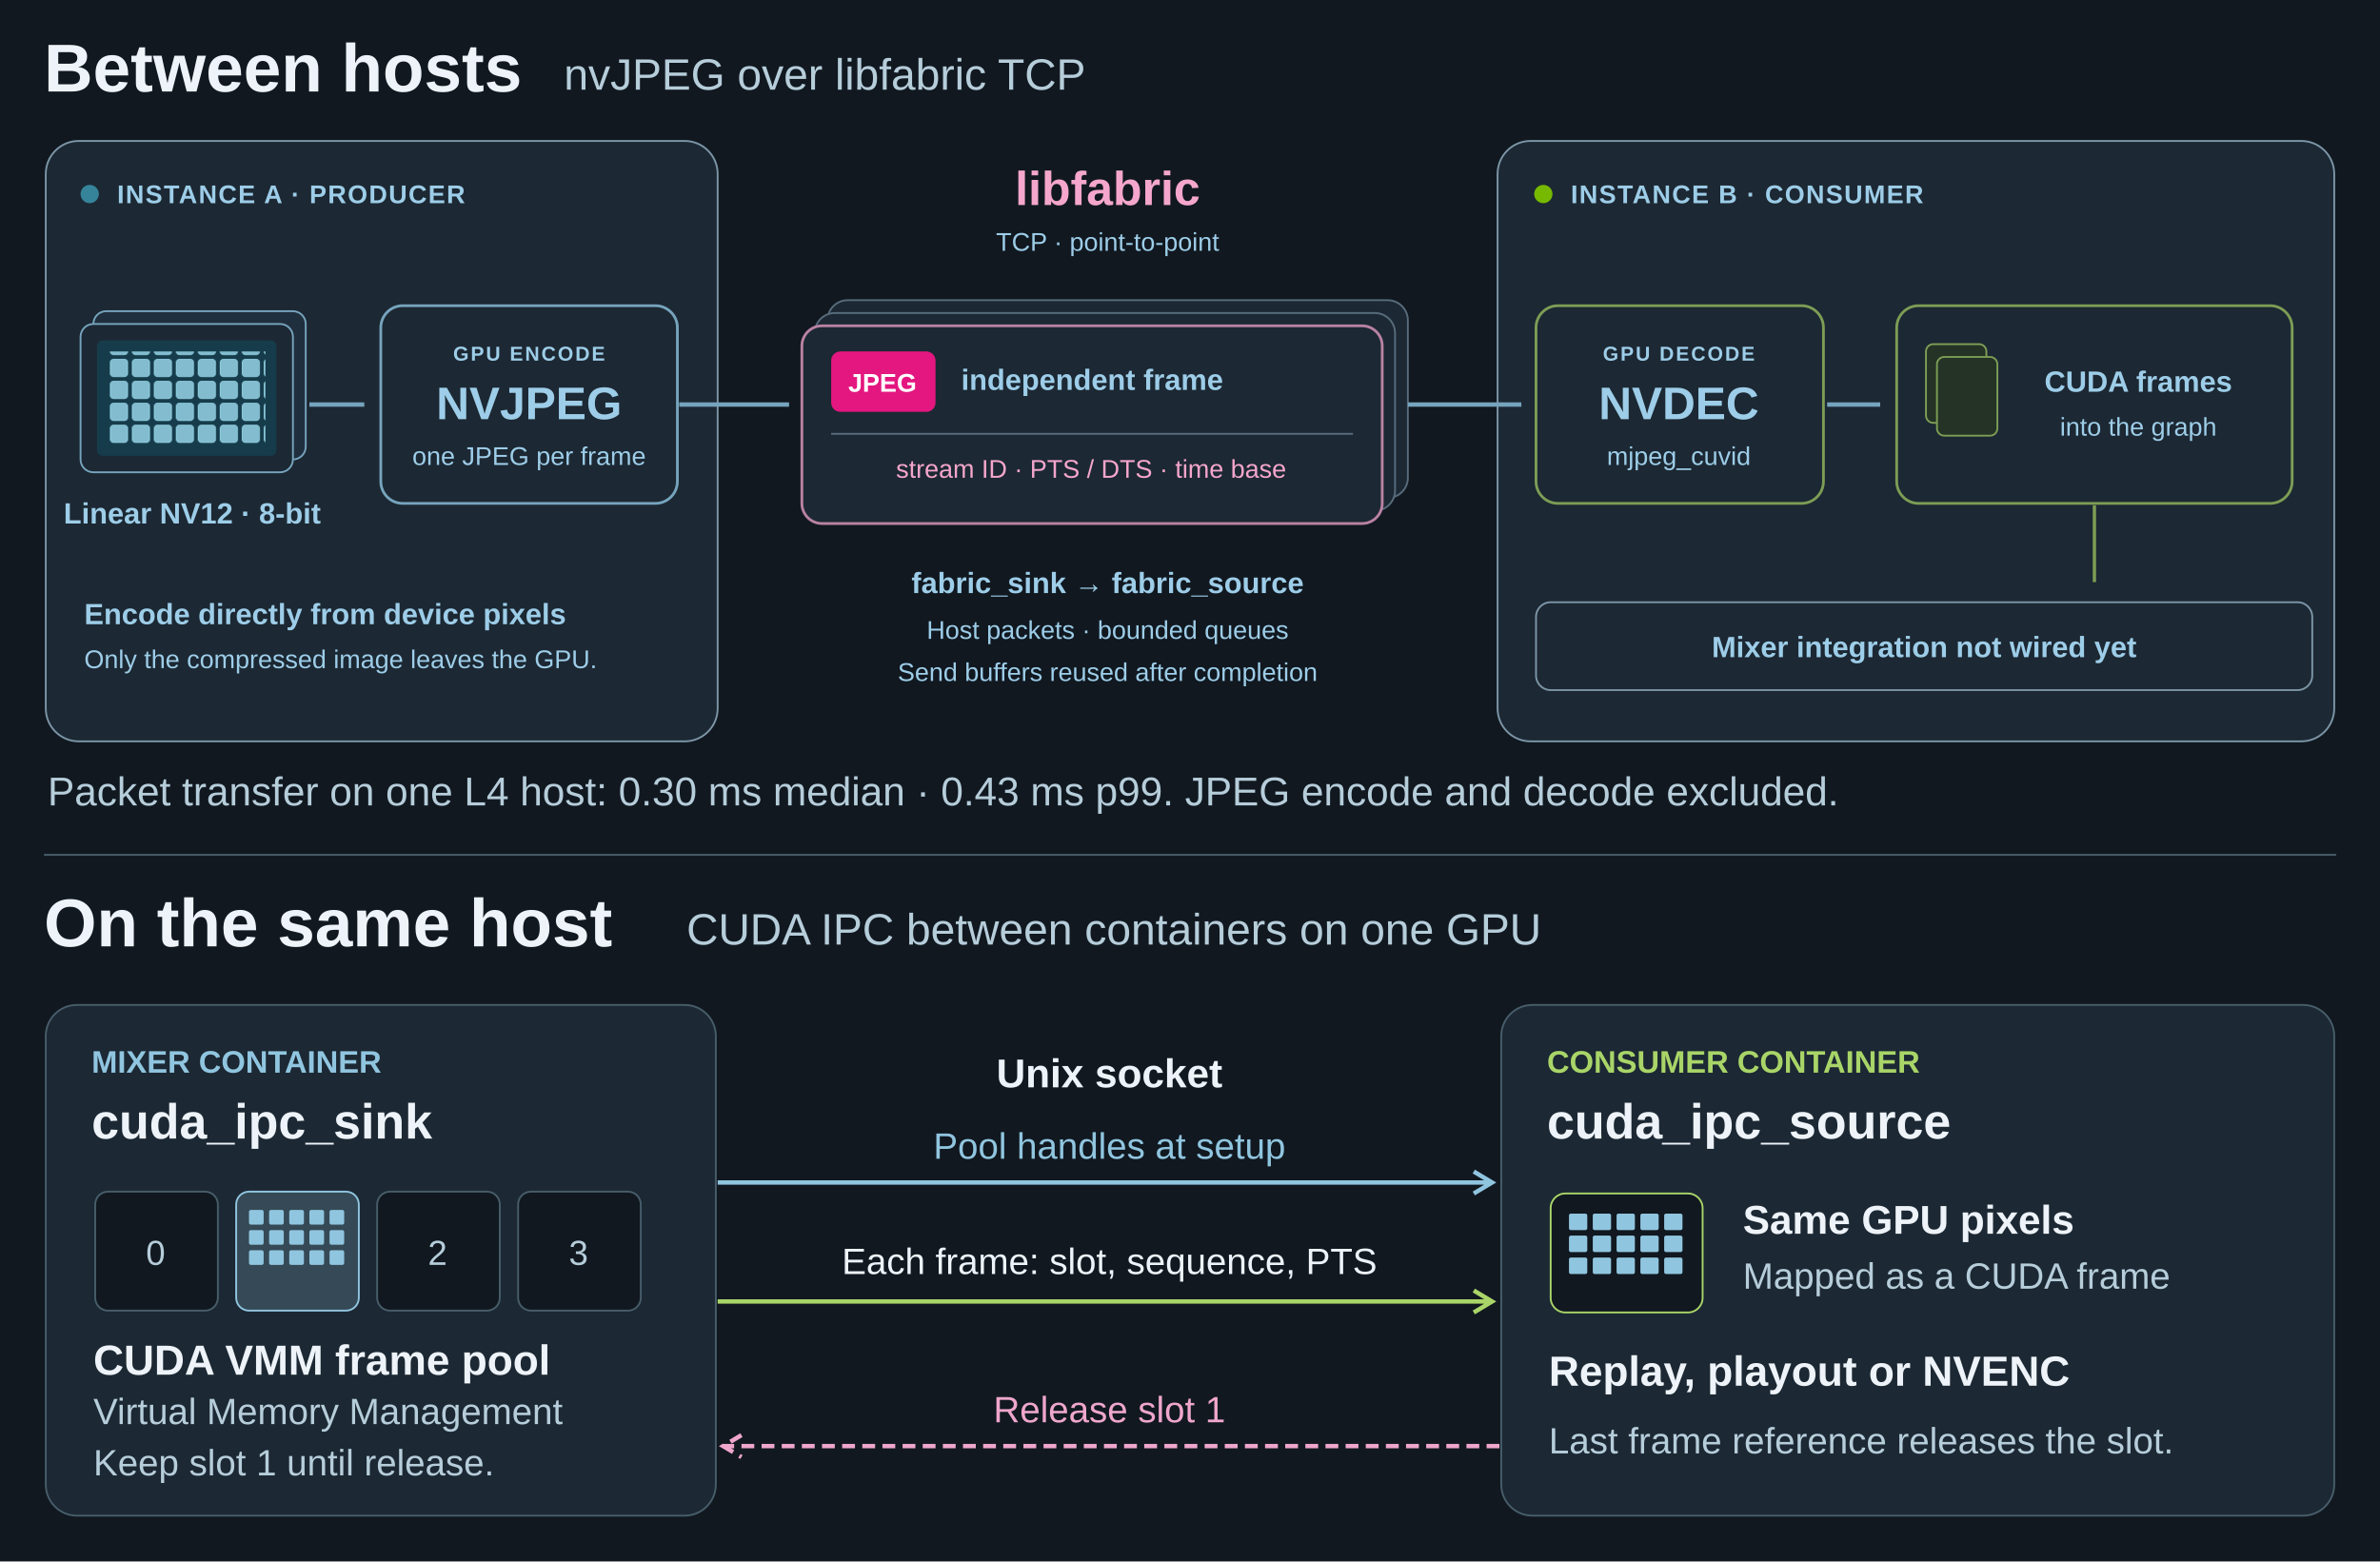
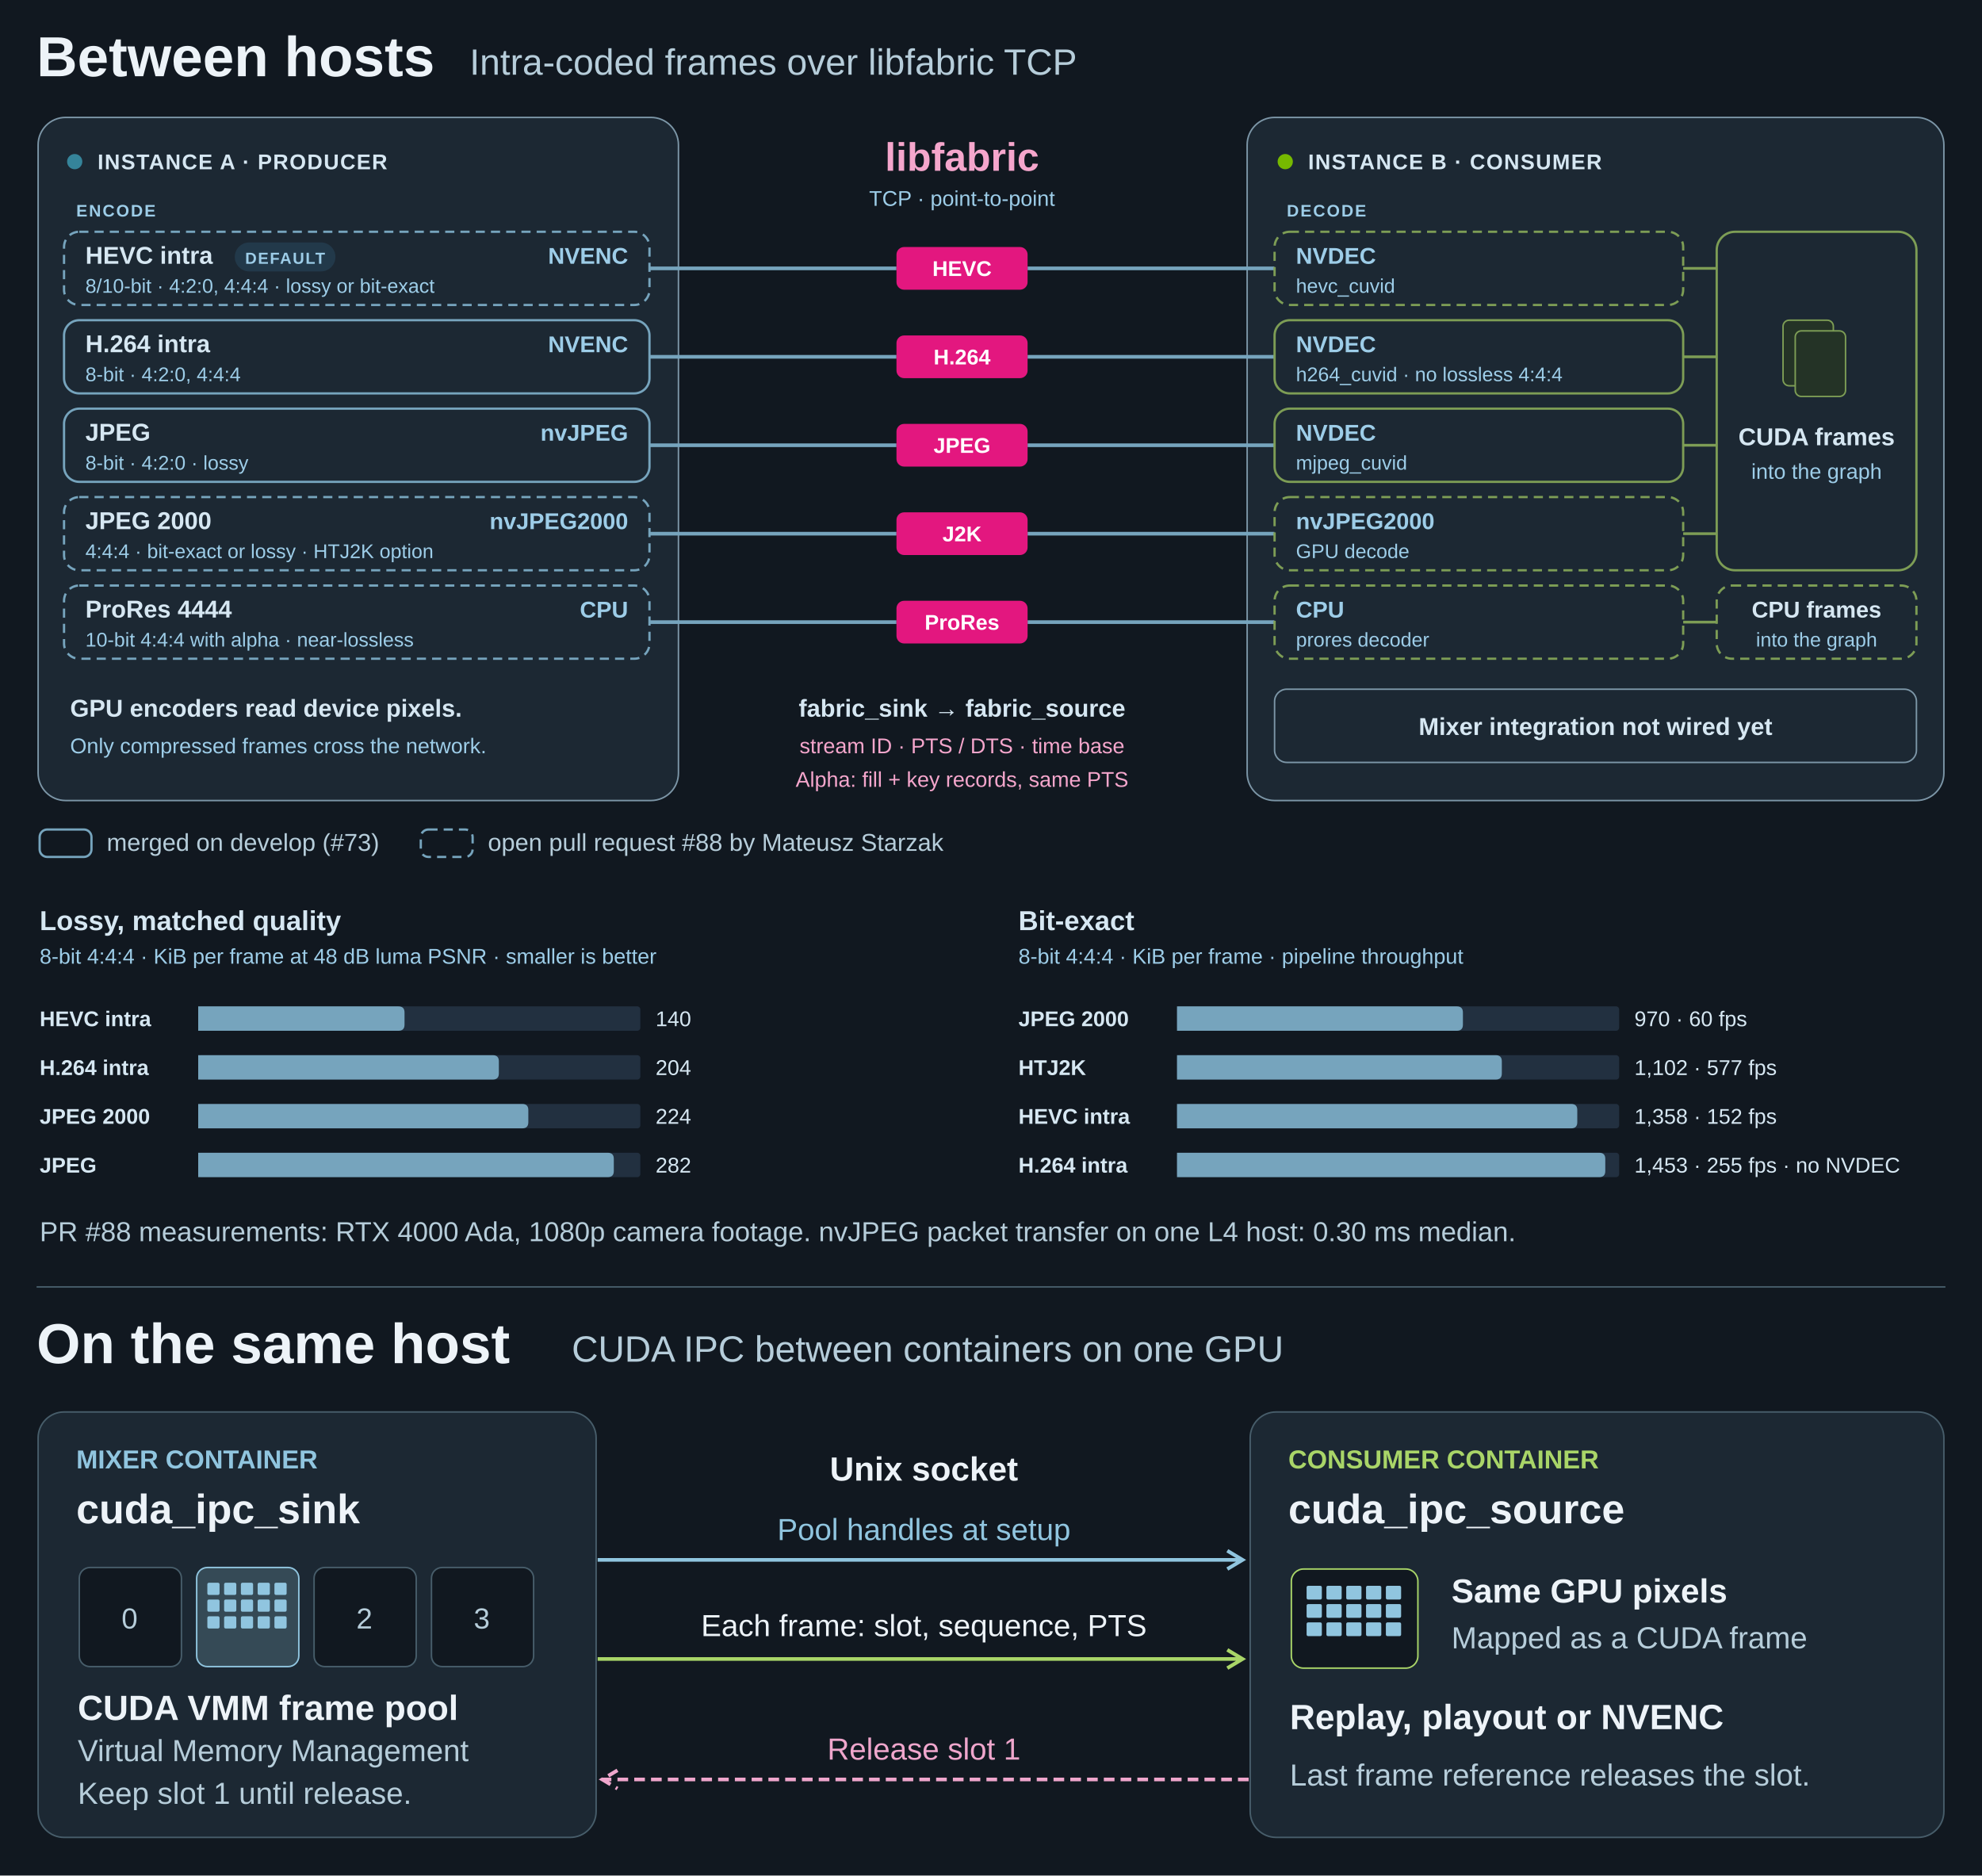
- <svg xmlns="http://www.w3.org/2000/svg" width="1300" height="853" viewBox="0 0 1300 853">
-   <rect width="1300" height="853" fill="#111820" />
-   <g font-family="Arial, sans-serif">
-     <text x="24" y="50" fill="#edf3f8" font-size="37" font-weight="700">Between hosts</text>
-     <text x="308" y="49" fill="#b6cdda" font-size="24" font-weight="400">nvJPEG over libfabric TCP</text>
+ <svg xmlns="http://www.w3.org/2000/svg" width="1300" height="1230" viewBox="0 0 1300 1230">
+   <rect width="1300" height="1230" fill="#111820" />
+   <g font-family="Arial, Helvetica, sans-serif">
+     <text x="24" y="50" fill="#edf3f8" font-size="37" font-weight="700" text-anchor="start">Between hosts</text>
+     <text x="308" y="49" fill="#b6cdda" font-size="24" font-weight="400" text-anchor="start">Intra-coded frames over libfabric TCP</text>
    <g transform="translate(24,76)">
-       <defs>
-         <marker id="sharing-arrow" markerWidth="8" markerHeight="8" refX="7" refY="4" orient="auto">
-           <path d="M0 0L8 4L0 8Z" fill="#35849a" style="fill: rgb(118, 164, 189); stroke: none; stroke-width: 1px; font-family: Arial, Helvetica, sans-serif; font-size: 24px; font-weight: 400; letter-spacing: normal; text-anchor: start; stroke-dasharray: none; opacity: 1;" />
-         </marker>
-         <marker id="sharing-green" markerWidth="7" markerHeight="7" refX="6" refY="3.5" orient="auto">
-           <path d="M0 0L7 3.5L0 7Z" fill="#659f0a" style="fill: rgb(125, 157, 85); stroke: none; stroke-width: 1px; font-family: Arial, Helvetica, sans-serif; font-size: 24px; font-weight: 400; letter-spacing: normal; text-anchor: start; stroke-dasharray: none; opacity: 1;" />
-         </marker>
-         <pattern id="sharing-pixels" width="12" height="12" patternUnits="userSpaceOnUse">
-           <rect width="10" height="10" rx="2" fill="#82bcce" style="fill: rgb(130, 188, 206); stroke: none; stroke-width: 1px; font-family: Arial, Helvetica, sans-serif; font-size: 24px; font-weight: 400; letter-spacing: normal; text-anchor: start; stroke-dasharray: none; opacity: 1;" />
-         </pattern>
-       </defs>
-       <rect x="1" y="1" width="367" height="328" rx="18" fill="#f0f7f9" stroke="#c9dfe5" style="fill: rgb(28, 40, 51); stroke: rgb(124, 150, 167); stroke-width: 1px; font-family: Arial, Helvetica, sans-serif; font-size: 24px; font-weight: 400; letter-spacing: normal; text-anchor: start; stroke-dasharray: none; opacity: 1;" />
-       <rect x="794" y="1" width="457" height="328" rx="18" fill="#f4f8ec" stroke="#d7e4bf" style="fill: rgb(28, 40, 51); stroke: rgb(124, 150, 167); stroke-width: 1px; font-family: Arial, Helvetica, sans-serif; font-size: 24px; font-weight: 400; letter-spacing: normal; text-anchor: start; stroke-dasharray: none; opacity: 1;" />
-       <circle cx="25" cy="30" r="5" fill="#35849a" style="fill: rgb(53, 132, 154); stroke: none; stroke-width: 1px; font-family: Arial, Helvetica, sans-serif; font-size: 24px; font-weight: 400; letter-spacing: normal; text-anchor: start; stroke-dasharray: none; opacity: 1;" />
-       <text x="40" y="35" class="sh-kicker" style="fill: rgb(157, 205, 232); stroke: none; stroke-width: 1px; font-family: Arial, Helvetica, sans-serif; font-size: 14px; font-weight: 700; letter-spacing: 0.7px; text-anchor: start; stroke-dasharray: none; opacity: 1;">INSTANCE A · PRODUCER</text>
-       <circle cx="819" cy="30" r="5" fill="#76b900" style="fill: rgb(118, 185, 0); stroke: none; stroke-width: 1px; font-family: Arial, Helvetica, sans-serif; font-size: 24px; font-weight: 400; letter-spacing: normal; text-anchor: start; stroke-dasharray: none; opacity: 1;" />
-       <text x="834" y="35" class="sh-kicker" style="fill: rgb(157, 205, 232); stroke: none; stroke-width: 1px; font-family: Arial, Helvetica, sans-serif; font-size: 14px; font-weight: 700; letter-spacing: 0.7px; text-anchor: start; stroke-dasharray: none; opacity: 1;">INSTANCE B · CONSUMER</text>
-       <text x="581" y="36" text-anchor="middle" class="sh-transport" style="fill: rgb(245, 166, 204); stroke: none; stroke-width: 1px; font-family: Arial, Helvetica, sans-serif; font-size: 26px; font-weight: 700; letter-spacing: normal; text-anchor: middle; stroke-dasharray: none; opacity: 1;">libfabric</text>
-       <text x="581" y="61" text-anchor="middle" class="sh-sub" style="fill: rgb(157, 205, 232); stroke: none; stroke-width: 1px; font-family: Arial, Helvetica, sans-serif; font-size: 14px; font-weight: 400; letter-spacing: normal; text-anchor: middle; stroke-dasharray: none; opacity: 1;">TCP · point-to-point</text>
-       <rect x="27" y="94" width="116" height="81" rx="7" fill="#d5e8ed" stroke="#a9ccd7" style="fill: rgb(32, 47, 62); stroke: rgb(118, 164, 189); stroke-width: 1px; font-family: Arial, Helvetica, sans-serif; font-size: 24px; font-weight: 400; letter-spacing: normal; text-anchor: start; stroke-dasharray: none; opacity: 1;" />
-       <rect x="20" y="101" width="116" height="81" rx="7" fill="#fff" stroke="#35849a" style="fill: rgb(28, 40, 51); stroke: rgb(118, 164, 189); stroke-width: 1px; font-family: Arial, Helvetica, sans-serif; font-size: 24px; font-weight: 400; letter-spacing: normal; text-anchor: start; stroke-dasharray: none; opacity: 1;" />
-       <rect x="29" y="110" width="98" height="63" rx="3" fill="#163c4b" style="fill: rgb(22, 60, 75); stroke: none; stroke-width: 1px; font-family: Arial, Helvetica, sans-serif; font-size: 24px; font-weight: 400; letter-spacing: normal; text-anchor: start; stroke-dasharray: none; opacity: 1;" />
-       <rect x="35" y="116" width="86" height="51" fill="url(#sharing-pixels)" style="fill: url(&quot;#sharing-pixels&quot;); stroke: none; stroke-width: 1px; font-family: Arial, Helvetica, sans-serif; font-size: 24px; font-weight: 400; letter-spacing: normal; text-anchor: start; stroke-dasharray: none; opacity: 1;" />
-       <text x="81" y="210" text-anchor="middle" class="sh-label" style="fill: rgb(157, 205, 232); stroke: none; stroke-width: 1px; font-family: Arial, Helvetica, sans-serif; font-size: 16px; font-weight: 700; letter-spacing: normal; text-anchor: middle; stroke-dasharray: none; opacity: 1;">Linear NV12 · 8-bit</text>
-       <path d="M145 145H175" class="sh-line" style="stroke: rgb(118, 164, 189); fill: none; stroke-width: 2.4px; font-family: Arial, Helvetica, sans-serif; font-size: 24px; font-weight: 400; letter-spacing: normal; text-anchor: start; stroke-dasharray: none; opacity: 1;" />
-       <rect x="184" y="91" width="162" height="108" rx="12" fill="#fff" stroke="#83b5c4" stroke-width="1.5" style="fill: rgb(28, 40, 51); stroke: rgb(118, 164, 189); stroke-width: 1.5px; font-family: Arial, Helvetica, sans-serif; font-size: 24px; font-weight: 400; letter-spacing: normal; text-anchor: start; stroke-dasharray: none; opacity: 1;" />
-       <text x="265" y="121" text-anchor="middle" class="sh-tiny" style="fill: rgb(157, 205, 232); stroke: none; stroke-width: 1px; font-family: Arial, Helvetica, sans-serif; font-size: 11px; font-weight: 700; letter-spacing: 1px; text-anchor: middle; stroke-dasharray: none; opacity: 1;">GPU ENCODE</text>
-       <text x="265" y="153" text-anchor="middle" class="sh-engine" style="fill: rgb(157, 205, 232); stroke: none; stroke-width: 1px; font-family: Arial, Helvetica, sans-serif; font-size: 25px; font-weight: 700; letter-spacing: normal; text-anchor: middle; stroke-dasharray: none; opacity: 1;">NVJPEG</text>
-       <text x="265" y="178" text-anchor="middle" class="sh-sub" style="fill: rgb(157, 205, 232); stroke: none; stroke-width: 1px; font-family: Arial, Helvetica, sans-serif; font-size: 14px; font-weight: 400; letter-spacing: normal; text-anchor: middle; stroke-dasharray: none; opacity: 1;">one JPEG per frame</text>
-       <path d="M347 145H407" class="sh-line" style="stroke: rgb(118, 164, 189); fill: none; stroke-width: 2.4px; font-family: Arial, Helvetica, sans-serif; font-size: 24px; font-weight: 400; letter-spacing: normal; text-anchor: start; stroke-dasharray: none; opacity: 1;" />
-       <text x="22" y="265" class="sh-label" style="fill: rgb(157, 205, 232); stroke: none; stroke-width: 1px; font-family: Arial, Helvetica, sans-serif; font-size: 16px; font-weight: 700; letter-spacing: normal; text-anchor: start; stroke-dasharray: none; opacity: 1;">Encode directly from device pixels</text>
-       <text x="22" y="289" class="sh-sub" style="fill: rgb(157, 205, 232); stroke: none; stroke-width: 1px; font-family: Arial, Helvetica, sans-serif; font-size: 14px; font-weight: 400; letter-spacing: normal; text-anchor: start; stroke-dasharray: none; opacity: 1;">Only the compressed image leaves the GPU.</text>
-       <rect x="428" y="88" width="317" height="108" rx="11" fill="#f5f1f7" stroke="#ded4e2" style="fill: rgb(28, 40, 51); stroke: rgb(88, 108, 124); stroke-width: 1px; font-family: Arial, Helvetica, sans-serif; font-size: 24px; font-weight: 400; letter-spacing: normal; text-anchor: start; stroke-dasharray: none; opacity: 1;" />
-       <rect x="421" y="95" width="317" height="108" rx="11" fill="#faf7fb" stroke="#ded4e2" style="fill: rgb(28, 40, 51); stroke: rgb(88, 108, 124); stroke-width: 1px; font-family: Arial, Helvetica, sans-serif; font-size: 24px; font-weight: 400; letter-spacing: normal; text-anchor: start; stroke-dasharray: none; opacity: 1;" />
-       <rect x="414" y="102" width="317" height="108" rx="11" fill="#fff" stroke="#d59bb8" stroke-width="1.5" style="fill: rgb(28, 40, 51); stroke: rgb(185, 130, 163); stroke-width: 1.5px; font-family: Arial, Helvetica, sans-serif; font-size: 24px; font-weight: 400; letter-spacing: normal; text-anchor: start; stroke-dasharray: none; opacity: 1;" />
-       <rect x="430" y="116" width="57" height="33" rx="5" fill="#e3177f" style="fill: rgb(227, 23, 127); stroke: none; stroke-width: 1px; font-family: Arial, Helvetica, sans-serif; font-size: 24px; font-weight: 400; letter-spacing: normal; text-anchor: start; stroke-dasharray: none; opacity: 1;" />
-       <text x="458" y="138" text-anchor="middle" class="sh-jpeg" style="fill: rgb(255, 255, 255); stroke: none; stroke-width: 1px; font-family: Arial, Helvetica, sans-serif; font-size: 14px; font-weight: 700; letter-spacing: normal; text-anchor: middle; stroke-dasharray: none; opacity: 1;">JPEG</text>
-       <text x="501" y="137" class="sh-label" style="fill: rgb(157, 205, 232); stroke: none; stroke-width: 1px; font-family: Arial, Helvetica, sans-serif; font-size: 16px; font-weight: 700; letter-spacing: normal; text-anchor: start; stroke-dasharray: none; opacity: 1;">independent frame</text>
-       <line x1="430" y1="161" x2="715" y2="161" stroke="#eee1e8" style="stroke: rgb(88, 108, 124); fill: rgb(0, 0, 0); stroke-width: 1px; font-family: Arial, Helvetica, sans-serif; font-size: 24px; font-weight: 400; letter-spacing: normal; text-anchor: start; stroke-dasharray: none; opacity: 1;" />
-       <text x="572" y="185" text-anchor="middle" class="sh-metadata" style="fill: rgb(245, 166, 204); stroke: none; stroke-width: 1px; font-family: Arial, Helvetica, sans-serif; font-size: 14px; font-weight: 400; letter-spacing: normal; text-anchor: middle; stroke-dasharray: none; opacity: 1;">stream ID · PTS / DTS · time base</text>
-       <path d="M745 145H807" class="sh-line" style="stroke: rgb(118, 164, 189); fill: none; stroke-width: 2.4px; font-family: Arial, Helvetica, sans-serif; font-size: 24px; font-weight: 400; letter-spacing: normal; text-anchor: start; stroke-dasharray: none; opacity: 1;" />
-       <text x="581" y="248" text-anchor="middle" class="sh-label" style="fill: rgb(157, 205, 232); stroke: none; stroke-width: 1px; font-family: Arial, Helvetica, sans-serif; font-size: 16px; font-weight: 700; letter-spacing: normal; text-anchor: middle; stroke-dasharray: none; opacity: 1;">fabric_sink → fabric_source</text>
-       <text x="581" y="273" text-anchor="middle" class="sh-sub" style="fill: rgb(157, 205, 232); stroke: none; stroke-width: 1px; font-family: Arial, Helvetica, sans-serif; font-size: 14px; font-weight: 400; letter-spacing: normal; text-anchor: middle; stroke-dasharray: none; opacity: 1;">Host packets · bounded queues</text>
-       <text x="581" y="296" text-anchor="middle" class="sh-sub" style="fill: rgb(157, 205, 232); stroke: none; stroke-width: 1px; font-family: Arial, Helvetica, sans-serif; font-size: 14px; font-weight: 400; letter-spacing: normal; text-anchor: middle; stroke-dasharray: none; opacity: 1;">Send buffers reused after completion</text>
-       <rect x="815" y="91" width="157" height="108" rx="12" fill="#fff" stroke="#9cbd64" stroke-width="1.5" style="fill: rgb(28, 40, 51); stroke: rgb(125, 157, 85); stroke-width: 1.5px; font-family: Arial, Helvetica, sans-serif; font-size: 24px; font-weight: 400; letter-spacing: normal; text-anchor: start; stroke-dasharray: none; opacity: 1;" />
-       <text x="893" y="121" text-anchor="middle" class="sh-tiny" style="fill: rgb(157, 205, 232); stroke: none; stroke-width: 1px; font-family: Arial, Helvetica, sans-serif; font-size: 11px; font-weight: 700; letter-spacing: 1px; text-anchor: middle; stroke-dasharray: none; opacity: 1;">GPU DECODE</text>
-       <text x="893" y="153" text-anchor="middle" class="sh-engine" style="fill: rgb(157, 205, 232); stroke: none; stroke-width: 1px; font-family: Arial, Helvetica, sans-serif; font-size: 25px; font-weight: 700; letter-spacing: normal; text-anchor: middle; stroke-dasharray: none; opacity: 1;">NVDEC</text>
-       <text x="893" y="178" text-anchor="middle" class="sh-sub" style="fill: rgb(157, 205, 232); stroke: none; stroke-width: 1px; font-family: Arial, Helvetica, sans-serif; font-size: 14px; font-weight: 400; letter-spacing: normal; text-anchor: middle; stroke-dasharray: none; opacity: 1;">mjpeg_cuvid</text>
-       <path d="M974 145H1003" class="sh-line" style="stroke: rgb(118, 164, 189); fill: none; stroke-width: 2.4px; font-family: Arial, Helvetica, sans-serif; font-size: 24px; font-weight: 400; letter-spacing: normal; text-anchor: start; stroke-dasharray: none; opacity: 1;" />
-       <rect x="1012" y="91" width="216" height="108" rx="12" fill="#fff" stroke="#9cbd64" stroke-width="1.5" style="fill: rgb(28, 40, 51); stroke: rgb(125, 157, 85); stroke-width: 1.5px; font-family: Arial, Helvetica, sans-serif; font-size: 24px; font-weight: 400; letter-spacing: normal; text-anchor: start; stroke-dasharray: none; opacity: 1;" />
-       <rect x="1028" y="112" width="33" height="43" rx="4" fill="#e3efcf" stroke="#a4c76d" style="fill: rgb(36, 51, 38); stroke: rgb(125, 157, 85); stroke-width: 1px; font-family: Arial, Helvetica, sans-serif; font-size: 24px; font-weight: 400; letter-spacing: normal; text-anchor: start; stroke-dasharray: none; opacity: 1;" />
-       <rect x="1034" y="119" width="33" height="43" rx="4" fill="#f0f7e6" stroke="#82aa43" style="fill: rgb(36, 51, 38); stroke: rgb(125, 157, 85); stroke-width: 1px; font-family: Arial, Helvetica, sans-serif; font-size: 24px; font-weight: 400; letter-spacing: normal; text-anchor: start; stroke-dasharray: none; opacity: 1;" />
-       <text x="1144" y="138" text-anchor="middle" class="sh-label" style="fill: rgb(157, 205, 232); stroke: none; stroke-width: 1px; font-family: Arial, Helvetica, sans-serif; font-size: 16px; font-weight: 700; letter-spacing: normal; text-anchor: middle; stroke-dasharray: none; opacity: 1;">CUDA frames</text>
-       <text x="1144" y="162" text-anchor="middle" class="sh-sub" style="fill: rgb(157, 205, 232); stroke: none; stroke-width: 1px; font-family: Arial, Helvetica, sans-serif; font-size: 14px; font-weight: 400; letter-spacing: normal; text-anchor: middle; stroke-dasharray: none; opacity: 1;">into the graph</text>
-       <path d="M1120 200V242" class="sh-fanout" style="stroke: rgb(125, 157, 85); fill: none; stroke-width: 1.8px; font-family: Arial, Helvetica, sans-serif; font-size: 24px; font-weight: 400; letter-spacing: normal; text-anchor: start; stroke-dasharray: none; opacity: 1;" />
-       <rect x="815" y="253" width="424" height="48" rx="8" fill="#fff" stroke="#c8dca9" style="fill: rgb(28, 40, 51); stroke: rgb(124, 150, 167); stroke-width: 1px; font-family: Arial, Helvetica, sans-serif; font-size: 24px; font-weight: 400; letter-spacing: normal; text-anchor: start; stroke-dasharray: none; opacity: 1;" />
-       <text x="1027" y="283" text-anchor="middle" class="sh-label" style="fill: rgb(157, 205, 232); stroke: none; stroke-width: 1px; font-family: Arial, Helvetica, sans-serif; font-size: 16px; font-weight: 700; letter-spacing: normal; text-anchor: middle; stroke-dasharray: none; opacity: 1;">Mixer integration not wired yet</text>
+       <rect x="1" y="1" width="420" height="448" rx="18" fill="#1c2833" stroke="#7c96a7" />
+       <rect x="794" y="1" width="457" height="448" rx="18" fill="#1c2833" stroke="#7c96a7" />
+       <circle cx="25" cy="30" r="5" fill="#35849a" />
+       <text x="40" y="35" fill="#d6e7f2" font-size="14" font-weight="700" text-anchor="start" letter-spacing="0.7">INSTANCE A · PRODUCER</text>
+       <circle cx="819" cy="30" r="5" fill="#76b900" />
+       <text x="834" y="35" fill="#d6e7f2" font-size="14" font-weight="700" text-anchor="start" letter-spacing="0.7">INSTANCE B · CONSUMER</text>
+       <text x="607.0" y="36" fill="#f5a6cc" font-size="26" font-weight="700" text-anchor="middle">libfabric</text>
+       <text x="607.0" y="59" fill="#9dcde8" font-size="14" font-weight="400" text-anchor="middle">TCP · point-to-point</text>
+       <text x="26" y="66" fill="#9dcde8" font-size="11" font-weight="700" text-anchor="start" letter-spacing="1">ENCODE</text>
+       <text x="820" y="66" fill="#9dcde8" font-size="11" font-weight="700" text-anchor="start" letter-spacing="1">DECODE</text>
+       <rect x="18" y="76" width="384" height="48" rx="10" fill="#1c2833" stroke="#76a4bd" stroke-width="1.5" stroke-dasharray="6 4" />
+       <text x="32" y="97" fill="#d6e7f2" font-size="16" font-weight="700" text-anchor="start">HEVC intra</text>
+       <rect x="130" y="83" width="66" height="19" rx="9.5" fill="#22394a" />
+       <text x="163" y="97" fill="#9dcde8" font-size="10.5" font-weight="700" text-anchor="middle" letter-spacing="0.8">DEFAULT</text>
+       <text x="388" y="97" fill="#9dcde8" font-size="15" font-weight="700" text-anchor="end">NVENC</text>
+       <text x="32" y="116" fill="#9dcde8" font-size="13" font-weight="400" text-anchor="start">8/10-bit · 4:2:0, 4:4:4 · lossy or bit-exact</text>
+       <path d="M402 100.0H564.0" fill="none" stroke="#76a4bd" stroke-width="2.4" />
+       <path d="M650.0 100.0H812" fill="none" stroke="#76a4bd" stroke-width="2.4" />
+       <rect x="564.0" y="86.0" width="86" height="28" rx="5" fill="#e3177f" />
+       <text x="607.0" y="105.0" fill="#ffffff" font-size="14" font-weight="700" text-anchor="middle">HEVC</text>
+       <rect x="812" y="76" width="268" height="48" rx="10" fill="#1c2833" stroke="#7d9d55" stroke-width="1.5" stroke-dasharray="6 4" />
+       <text x="826" y="97" fill="#9dcde8" font-size="15" font-weight="700" text-anchor="start">NVDEC</text>
+       <text x="826" y="116" fill="#9dcde8" font-size="13" font-weight="400" text-anchor="start">hevc_cuvid</text>
+       <path d="M1080 100.0H1102" fill="none" stroke="#7d9d55" stroke-width="1.8" />
+       <rect x="18" y="134" width="384" height="48" rx="10" fill="#1c2833" stroke="#76a4bd" stroke-width="1.5" />
+       <text x="32" y="155" fill="#d6e7f2" font-size="16" font-weight="700" text-anchor="start">H.264 intra</text>
+       <text x="388" y="155" fill="#9dcde8" font-size="15" font-weight="700" text-anchor="end">NVENC</text>
+       <text x="32" y="174" fill="#9dcde8" font-size="13" font-weight="400" text-anchor="start">8-bit · 4:2:0, 4:4:4</text>
+       <path d="M402 158.0H564.0" fill="none" stroke="#76a4bd" stroke-width="2.4" />
+       <path d="M650.0 158.0H812" fill="none" stroke="#76a4bd" stroke-width="2.4" />
+       <rect x="564.0" y="144.0" width="86" height="28" rx="5" fill="#e3177f" />
+       <text x="607.0" y="163.0" fill="#ffffff" font-size="14" font-weight="700" text-anchor="middle">H.264</text>
+       <rect x="812" y="134" width="268" height="48" rx="10" fill="#1c2833" stroke="#7d9d55" stroke-width="1.5" />
+       <text x="826" y="155" fill="#9dcde8" font-size="15" font-weight="700" text-anchor="start">NVDEC</text>
+       <text x="826" y="174" fill="#9dcde8" font-size="13" font-weight="400" text-anchor="start">h264_cuvid · no lossless 4:4:4</text>
+       <path d="M1080 158.0H1102" fill="none" stroke="#7d9d55" stroke-width="1.8" />
+       <rect x="18" y="192" width="384" height="48" rx="10" fill="#1c2833" stroke="#76a4bd" stroke-width="1.5" />
+       <text x="32" y="213" fill="#d6e7f2" font-size="16" font-weight="700" text-anchor="start">JPEG</text>
+       <text x="388" y="213" fill="#9dcde8" font-size="15" font-weight="700" text-anchor="end">nvJPEG</text>
+       <text x="32" y="232" fill="#9dcde8" font-size="13" font-weight="400" text-anchor="start">8-bit · 4:2:0 · lossy</text>
+       <path d="M402 216.0H564.0" fill="none" stroke="#76a4bd" stroke-width="2.4" />
+       <path d="M650.0 216.0H812" fill="none" stroke="#76a4bd" stroke-width="2.4" />
+       <rect x="564.0" y="202.0" width="86" height="28" rx="5" fill="#e3177f" />
+       <text x="607.0" y="221.0" fill="#ffffff" font-size="14" font-weight="700" text-anchor="middle">JPEG</text>
+       <rect x="812" y="192" width="268" height="48" rx="10" fill="#1c2833" stroke="#7d9d55" stroke-width="1.5" />
+       <text x="826" y="213" fill="#9dcde8" font-size="15" font-weight="700" text-anchor="start">NVDEC</text>
+       <text x="826" y="232" fill="#9dcde8" font-size="13" font-weight="400" text-anchor="start">mjpeg_cuvid</text>
+       <path d="M1080 216.0H1102" fill="none" stroke="#7d9d55" stroke-width="1.8" />
+       <rect x="18" y="250" width="384" height="48" rx="10" fill="#1c2833" stroke="#76a4bd" stroke-width="1.5" stroke-dasharray="6 4" />
+       <text x="32" y="271" fill="#d6e7f2" font-size="16" font-weight="700" text-anchor="start">JPEG 2000</text>
+       <text x="388" y="271" fill="#9dcde8" font-size="15" font-weight="700" text-anchor="end">nvJPEG2000</text>
+       <text x="32" y="290" fill="#9dcde8" font-size="13" font-weight="400" text-anchor="start">4:4:4 · bit-exact or lossy · HTJ2K option</text>
+       <path d="M402 274.0H564.0" fill="none" stroke="#76a4bd" stroke-width="2.4" />
+       <path d="M650.0 274.0H812" fill="none" stroke="#76a4bd" stroke-width="2.4" />
+       <rect x="564.0" y="260.0" width="86" height="28" rx="5" fill="#e3177f" />
+       <text x="607.0" y="279.0" fill="#ffffff" font-size="14" font-weight="700" text-anchor="middle">J2K</text>
+       <rect x="812" y="250" width="268" height="48" rx="10" fill="#1c2833" stroke="#7d9d55" stroke-width="1.5" stroke-dasharray="6 4" />
+       <text x="826" y="271" fill="#9dcde8" font-size="15" font-weight="700" text-anchor="start">nvJPEG2000</text>
+       <text x="826" y="290" fill="#9dcde8" font-size="13" font-weight="400" text-anchor="start">GPU decode</text>
+       <path d="M1080 274.0H1102" fill="none" stroke="#7d9d55" stroke-width="1.8" />
+       <rect x="18" y="308" width="384" height="48" rx="10" fill="#1c2833" stroke="#76a4bd" stroke-width="1.5" stroke-dasharray="6 4" />
+       <text x="32" y="329" fill="#d6e7f2" font-size="16" font-weight="700" text-anchor="start">ProRes 4444</text>
+       <text x="388" y="329" fill="#9dcde8" font-size="15" font-weight="700" text-anchor="end">CPU</text>
+       <text x="32" y="348" fill="#9dcde8" font-size="13" font-weight="400" text-anchor="start">10-bit 4:4:4 with alpha · near-lossless</text>
+       <path d="M402 332.0H564.0" fill="none" stroke="#76a4bd" stroke-width="2.4" />
+       <path d="M650.0 332.0H812" fill="none" stroke="#76a4bd" stroke-width="2.4" />
+       <rect x="564.0" y="318.0" width="86" height="28" rx="5" fill="#e3177f" />
+       <text x="607.0" y="337.0" fill="#ffffff" font-size="14" font-weight="700" text-anchor="middle">ProRes</text>
+       <rect x="812" y="308" width="268" height="48" rx="10" fill="#1c2833" stroke="#7d9d55" stroke-width="1.5" stroke-dasharray="6 4" />
+       <text x="826" y="329" fill="#9dcde8" font-size="15" font-weight="700" text-anchor="start">CPU</text>
+       <text x="826" y="348" fill="#9dcde8" font-size="13" font-weight="400" text-anchor="start">prores decoder</text>
+       <path d="M1080 332.0H1102" fill="none" stroke="#7d9d55" stroke-width="1.8" />
+       <rect x="1102" y="76" width="131" height="222" rx="12" fill="#1c2833" stroke="#7d9d55" stroke-width="1.5" />
+       <rect x="1145.5" y="134" width="33" height="43" rx="4" fill="#243326" stroke="#7d9d55" />
+       <rect x="1153.5" y="141" width="33" height="43" rx="4" fill="#243326" stroke="#7d9d55" />
+       <text x="1167.5" y="216" fill="#d6e7f2" font-size="16" font-weight="700" text-anchor="middle">CUDA frames</text>
+       <text x="1167.5" y="238" fill="#9dcde8" font-size="14" font-weight="400" text-anchor="middle">into the graph</text>
+       <rect x="1102" y="308" width="131" height="48" rx="10" fill="#1c2833" stroke="#7d9d55" stroke-width="1.5" stroke-dasharray="6 4" />
+       <text x="1167.5" y="329" fill="#d6e7f2" font-size="15" font-weight="700" text-anchor="middle">CPU frames</text>
+       <text x="1167.5" y="348" fill="#9dcde8" font-size="13" font-weight="400" text-anchor="middle">into the graph</text>
+       <text x="22" y="394" fill="#d6e7f2" font-size="16" font-weight="700" text-anchor="start">GPU encoders read device pixels.</text>
+       <text x="22" y="418" fill="#9dcde8" font-size="14" font-weight="400" text-anchor="start">Only compressed frames cross the network.</text>
+       <text x="607.0" y="394" fill="#d6e7f2" font-size="16" font-weight="700" text-anchor="middle">fabric_sink → fabric_source</text>
+       <text x="607.0" y="418" fill="#f5a6cc" font-size="14" font-weight="400" text-anchor="middle">stream ID · PTS / DTS · time base</text>
+       <text x="607.0" y="440" fill="#f5a6cc" font-size="14" font-weight="400" text-anchor="middle">Alpha: fill + key records, same PTS</text>
+       <rect x="812" y="376" width="421" height="48" rx="8" fill="#1c2833" stroke="#7c96a7" />
+       <text x="1022.5" y="406" fill="#d6e7f2" font-size="16" font-weight="700" text-anchor="middle">Mixer integration not wired yet</text>
    </g>
-     <text x="26" y="440" fill="#b6cdda" font-size="22" font-weight="400">Packet transfer on one L4 host: 0.30 ms median · 0.43 ms p99. JPEG encode and decode excluded.</text>
-     <path d="M24 467H1276" stroke="#475d6a" />
-     <text x="24" y="517" fill="#edf3f8" font-size="37" font-weight="700">On the same host</text>
-     <text x="375" y="516" fill="#b6cdda" font-size="24" font-weight="400">CUDA IPC between containers on one GPU</text>
-     <rect x="25" y="549" width="366" height="279" rx="17" fill="#1c2833" stroke="#475d6a" />
-     <rect x="820" y="549" width="455" height="279" rx="17" fill="#1c2833" stroke="#475d6a" />
-     <text x="50" y="586" fill="#90c5df" font-size="17" font-weight="700">MIXER CONTAINER</text>
-     <text x="845" y="586" fill="#a9d568" font-size="17" font-weight="700">CONSUMER CONTAINER</text>
-     <text x="50" y="622" fill="#edf3f8" font-size="27" font-weight="700">cuda_ipc_sink</text>
-     <text x="845" y="622" fill="#edf3f8" font-size="27" font-weight="700">cuda_ipc_source</text>
-     <rect x="52" y="651" width="67" height="65" rx="7" fill="#111820" stroke="#475d6a" />
-     <g transform="translate(85 691)" text-anchor="middle">
-       <text x="0" y="0" fill="#b6cdda" font-size="19" font-weight="400">0</text>
+     <rect x="26" y="544" width="34" height="18" rx="5" fill="none" stroke="#76a4bd" stroke-width="1.5" />
+     <text x="70" y="558" fill="#b6cdda" font-size="16" font-weight="400" text-anchor="start">merged on develop (#73)</text>
+     <rect x="276" y="544" width="34" height="18" rx="5" fill="none" stroke="#76a4bd" stroke-width="1.5" stroke-dasharray="6 4" />
+     <text x="320" y="558" fill="#b6cdda" font-size="16" font-weight="400" text-anchor="start">open pull request #88 by Mateusz Starzak</text>
+     <text x="26" y="610" fill="#d6e7f2" font-size="18" font-weight="700" text-anchor="start">Lossy, matched quality</text>
+     <text x="26" y="632" fill="#9dcde8" font-size="14" font-weight="400" text-anchor="start">8-bit 4:4:4 · KiB per frame at 48 dB luma PSNR · smaller is better</text>
+     <text x="26" y="673" fill="#d6e7f2" font-size="14" font-weight="700" text-anchor="start">HEVC intra</text>
+     <rect x="130" y="660" width="290" height="16" fill="#223040" rx="2" />
+     <path d="M130 660H261.333Q265.333 660 265.333 664V672Q265.333 676 261.333 676H130Z" fill="#76a4bd" />
+     <text x="430" y="673" fill="#d6e7f2" font-size="14" font-weight="400" text-anchor="start">140</text>
+     <text x="26" y="705" fill="#d6e7f2" font-size="14" font-weight="700" text-anchor="start">H.264 intra</text>
+     <rect x="130" y="692" width="290" height="16" fill="#223040" rx="2" />
+     <path d="M130 692H323.2Q327.2 692 327.2 696V704Q327.2 708 323.2 708H130Z" fill="#76a4bd" />
+     <text x="430" y="705" fill="#d6e7f2" font-size="14" font-weight="400" text-anchor="start">204</text>
+     <text x="26" y="737" fill="#d6e7f2" font-size="14" font-weight="700" text-anchor="start">JPEG 2000</text>
+     <rect x="130" y="724" width="290" height="16" fill="#223040" rx="2" />
+     <path d="M130 724H342.533Q346.533 724 346.533 728V736Q346.533 740 342.533 740H130Z" fill="#76a4bd" />
+     <text x="430" y="737" fill="#d6e7f2" font-size="14" font-weight="400" text-anchor="start">224</text>
+     <text x="26" y="769" fill="#d6e7f2" font-size="14" font-weight="700" text-anchor="start">JPEG</text>
+     <rect x="130" y="756" width="290" height="16" fill="#223040" rx="2" />
+     <path d="M130 756H398.6Q402.6 756 402.6 760V768Q402.6 772 398.6 772H130Z" fill="#76a4bd" />
+     <text x="430" y="769" fill="#d6e7f2" font-size="14" font-weight="400" text-anchor="start">282</text>
+     <text x="668" y="610" fill="#d6e7f2" font-size="18" font-weight="700" text-anchor="start">Bit-exact</text>
+     <text x="668" y="632" fill="#9dcde8" font-size="14" font-weight="400" text-anchor="start">8-bit 4:4:4 · KiB per frame · pipeline throughput</text>
+     <text x="668" y="673" fill="#d6e7f2" font-size="14" font-weight="700" text-anchor="start">JPEG 2000</text>
+     <rect x="772" y="660" width="290" height="16" fill="#223040" rx="2" />
+     <path d="M772 660H955.533Q959.533 660 959.533 664V672Q959.533 676 955.533 676H772Z" fill="#76a4bd" />
+     <text x="1072" y="673" fill="#d6e7f2" font-size="14" font-weight="400" text-anchor="start">970  ·  60 fps</text>
+     <text x="668" y="705" fill="#d6e7f2" font-size="14" font-weight="700" text-anchor="start">HTJ2K</text>
+     <rect x="772" y="692" width="290" height="16" fill="#223040" rx="2" />
+     <path d="M772 692H981.053Q985.053 692 985.053 696V704Q985.053 708 981.053 708H772Z" fill="#76a4bd" />
+     <text x="1072" y="705" fill="#d6e7f2" font-size="14" font-weight="400" text-anchor="start">1,102  ·  577 fps</text>
+     <text x="668" y="737" fill="#d6e7f2" font-size="14" font-weight="700" text-anchor="start">HEVC intra</text>
+     <rect x="772" y="724" width="290" height="16" fill="#223040" rx="2" />
+     <path d="M772 724H1030.547Q1034.547 724 1034.547 728V736Q1034.547 740 1030.547 740H772Z" fill="#76a4bd" />
+     <text x="1072" y="737" fill="#d6e7f2" font-size="14" font-weight="400" text-anchor="start">1,358  ·  152 fps</text>
+     <text x="668" y="769" fill="#d6e7f2" font-size="14" font-weight="700" text-anchor="start">H.264 intra</text>
+     <rect x="772" y="756" width="290" height="16" fill="#223040" rx="2" />
+     <path d="M772 756H1048.913Q1052.913 756 1052.913 760V768Q1052.913 772 1048.913 772H772Z" fill="#76a4bd" />
+     <text x="1072" y="769" fill="#d6e7f2" font-size="14" font-weight="400" text-anchor="start">1,453  ·  255 fps · no NVDEC</text>
+     <text x="26" y="814" fill="#b6cdda" font-size="18" font-weight="400" text-anchor="start">PR #88 measurements: RTX 4000 Ada, 1080p camera footage. nvJPEG packet transfer on one L4 host: 0.30 ms median.</text>
+     <g transform="translate(0,377)">
+       <path d="M24 467H1276" stroke="#475d6a" />
+       <text x="24" y="517" fill="#edf3f8" font-size="37" font-weight="700">On the same host</text>
+       <text x="375" y="516" fill="#b6cdda" font-size="24" font-weight="400">CUDA IPC between containers on one GPU</text>
+       <rect x="25" y="549" width="366" height="279" rx="17" fill="#1c2833" stroke="#475d6a" />
+       <rect x="820" y="549" width="455" height="279" rx="17" fill="#1c2833" stroke="#475d6a" />
+       <text x="50" y="586" fill="#90c5df" font-size="17" font-weight="700">MIXER CONTAINER</text>
+       <text x="845" y="586" fill="#a9d568" font-size="17" font-weight="700">CONSUMER CONTAINER</text>
+       <text x="50" y="622" fill="#edf3f8" font-size="27" font-weight="700">cuda_ipc_sink</text>
+       <text x="845" y="622" fill="#edf3f8" font-size="27" font-weight="700">cuda_ipc_source</text>
+       <rect x="52" y="651" width="67" height="65" rx="7" fill="#111820" stroke="#475d6a" />
+       <g transform="translate(85 691)" text-anchor="middle">
+         <text x="0" y="0" fill="#b6cdda" font-size="19" font-weight="400">0</text>
+       </g>
+       <rect x="129" y="651" width="67" height="65" rx="7" fill="#354a56" stroke="#90c5df" />
+       <rect x="136" y="661" width="8" height="8" rx="1" fill="#90c5df" stroke="none" />
+       <rect x="147" y="661" width="8" height="8" rx="1" fill="#90c5df" stroke="none" />
+       <rect x="158" y="661" width="8" height="8" rx="1" fill="#90c5df" stroke="none" />
+       <rect x="169" y="661" width="8" height="8" rx="1" fill="#90c5df" stroke="none" />
+       <rect x="180" y="661" width="8" height="8" rx="1" fill="#90c5df" stroke="none" />
+       <rect x="136" y="672" width="8" height="8" rx="1" fill="#90c5df" stroke="none" />
+       <rect x="147" y="672" width="8" height="8" rx="1" fill="#90c5df" stroke="none" />
+       <rect x="158" y="672" width="8" height="8" rx="1" fill="#90c5df" stroke="none" />
+       <rect x="169" y="672" width="8" height="8" rx="1" fill="#90c5df" stroke="none" />
+       <rect x="180" y="672" width="8" height="8" rx="1" fill="#90c5df" stroke="none" />
+       <rect x="136" y="683" width="8" height="8" rx="1" fill="#90c5df" stroke="none" />
+       <rect x="147" y="683" width="8" height="8" rx="1" fill="#90c5df" stroke="none" />
+       <rect x="158" y="683" width="8" height="8" rx="1" fill="#90c5df" stroke="none" />
+       <rect x="169" y="683" width="8" height="8" rx="1" fill="#90c5df" stroke="none" />
+       <rect x="180" y="683" width="8" height="8" rx="1" fill="#90c5df" stroke="none" />
+       <rect x="206" y="651" width="67" height="65" rx="7" fill="#111820" stroke="#475d6a" />
+       <g transform="translate(239 691)" text-anchor="middle">
+         <text x="0" y="0" fill="#b6cdda" font-size="19" font-weight="400">2</text>
+       </g>
+       <rect x="283" y="651" width="67" height="65" rx="7" fill="#111820" stroke="#475d6a" />
+       <g transform="translate(316 691)" text-anchor="middle">
+         <text x="0" y="0" fill="#b6cdda" font-size="19" font-weight="400">3</text>
+       </g>
+       <text x="51" y="751" fill="#edf3f8" font-size="23" font-weight="700">CUDA VMM frame pool</text>
+       <text x="51" y="778" fill="#b6cdda" font-size="20" font-weight="400">Virtual Memory Management</text>
+       <text x="51" y="806" fill="#b6cdda" font-size="20" font-weight="400">Keep slot 1 until release.</text>
+       <g transform="translate(606 594)" text-anchor="middle">
+         <text x="0" y="0" fill="#edf3f8" font-size="22" font-weight="700">Unix socket</text>
+       </g>
+       <g transform="translate(606 633)" text-anchor="middle">
+         <text x="0" y="0" fill="#90c5df" font-size="20" font-weight="400">Pool handles at setup</text>
+       </g>
+       <path d="M392 646H815m-10 -6 10 6 -10 6" fill="none" stroke="#90c5df" stroke-width="2.4" stroke-dasharray="" />
+       <g transform="translate(606 696)" text-anchor="middle">
+         <text x="0" y="0" fill="#edf3f8" font-size="20" font-weight="400">Each frame: slot, sequence, PTS</text>
+       </g>
+       <path d="M392 711H815m-10 -6 10 6 -10 6" fill="none" stroke="#a9d568" stroke-width="2.4" stroke-dasharray="" />
+       <g transform="translate(606 777)" text-anchor="middle">
+         <text x="0" y="0" fill="#efa6cc" font-size="20" font-weight="400">Release slot 1</text>
+       </g>
+       <path d="M819 790H395m10 -6 -10 6 10 6" fill="none" stroke="#efa6cc" stroke-width="2.4" stroke-dasharray="7 4" />
+       <rect x="847" y="652" width="83" height="65" rx="8" fill="#111820" stroke="#a9d568" />
+       <rect x="857" y="663" width="10" height="9" rx="1" fill="#90c5df" stroke="none" />
+       <rect x="870" y="663" width="10" height="9" rx="1" fill="#90c5df" stroke="none" />
+       <rect x="883" y="663" width="10" height="9" rx="1" fill="#90c5df" stroke="none" />
+       <rect x="896" y="663" width="10" height="9" rx="1" fill="#90c5df" stroke="none" />
+       <rect x="909" y="663" width="10" height="9" rx="1" fill="#90c5df" stroke="none" />
+       <rect x="857" y="675" width="10" height="9" rx="1" fill="#90c5df" stroke="none" />
+       <rect x="870" y="675" width="10" height="9" rx="1" fill="#90c5df" stroke="none" />
+       <rect x="883" y="675" width="10" height="9" rx="1" fill="#90c5df" stroke="none" />
+       <rect x="896" y="675" width="10" height="9" rx="1" fill="#90c5df" stroke="none" />
+       <rect x="909" y="675" width="10" height="9" rx="1" fill="#90c5df" stroke="none" />
+       <rect x="857" y="687" width="10" height="9" rx="1" fill="#90c5df" stroke="none" />
+       <rect x="870" y="687" width="10" height="9" rx="1" fill="#90c5df" stroke="none" />
+       <rect x="883" y="687" width="10" height="9" rx="1" fill="#90c5df" stroke="none" />
+       <rect x="896" y="687" width="10" height="9" rx="1" fill="#90c5df" stroke="none" />
+       <rect x="909" y="687" width="10" height="9" rx="1" fill="#90c5df" stroke="none" />
+       <text x="952" y="674" fill="#edf3f8" font-size="22" font-weight="700">Same GPU pixels</text>
+       <text x="952" y="704" fill="#b6cdda" font-size="20" font-weight="400">Mapped as a CUDA frame</text>
+       <text x="846" y="757" fill="#edf3f8" font-size="23" font-weight="700">Replay, playout or NVENC</text>
+       <text x="846" y="794" fill="#b6cdda" font-size="20" font-weight="400">Last frame reference releases the slot.</text>
    </g>
-     <rect x="129" y="651" width="67" height="65" rx="7" fill="#354a56" stroke="#90c5df" />
-     <rect x="136" y="661" width="8" height="8" rx="1" fill="#90c5df" stroke="none" />
-     <rect x="147" y="661" width="8" height="8" rx="1" fill="#90c5df" stroke="none" />
-     <rect x="158" y="661" width="8" height="8" rx="1" fill="#90c5df" stroke="none" />
-     <rect x="169" y="661" width="8" height="8" rx="1" fill="#90c5df" stroke="none" />
-     <rect x="180" y="661" width="8" height="8" rx="1" fill="#90c5df" stroke="none" />
-     <rect x="136" y="672" width="8" height="8" rx="1" fill="#90c5df" stroke="none" />
-     <rect x="147" y="672" width="8" height="8" rx="1" fill="#90c5df" stroke="none" />
-     <rect x="158" y="672" width="8" height="8" rx="1" fill="#90c5df" stroke="none" />
-     <rect x="169" y="672" width="8" height="8" rx="1" fill="#90c5df" stroke="none" />
-     <rect x="180" y="672" width="8" height="8" rx="1" fill="#90c5df" stroke="none" />
-     <rect x="136" y="683" width="8" height="8" rx="1" fill="#90c5df" stroke="none" />
-     <rect x="147" y="683" width="8" height="8" rx="1" fill="#90c5df" stroke="none" />
-     <rect x="158" y="683" width="8" height="8" rx="1" fill="#90c5df" stroke="none" />
-     <rect x="169" y="683" width="8" height="8" rx="1" fill="#90c5df" stroke="none" />
-     <rect x="180" y="683" width="8" height="8" rx="1" fill="#90c5df" stroke="none" />
-     <rect x="206" y="651" width="67" height="65" rx="7" fill="#111820" stroke="#475d6a" />
-     <g transform="translate(239 691)" text-anchor="middle">
-       <text x="0" y="0" fill="#b6cdda" font-size="19" font-weight="400">2</text>
-     </g>
-     <rect x="283" y="651" width="67" height="65" rx="7" fill="#111820" stroke="#475d6a" />
-     <g transform="translate(316 691)" text-anchor="middle">
-       <text x="0" y="0" fill="#b6cdda" font-size="19" font-weight="400">3</text>
-     </g>
-     <text x="51" y="751" fill="#edf3f8" font-size="23" font-weight="700">CUDA VMM frame pool</text>
-     <text x="51" y="778" fill="#b6cdda" font-size="20" font-weight="400">Virtual Memory Management</text>
-     <text x="51" y="806" fill="#b6cdda" font-size="20" font-weight="400">Keep slot 1 until release.</text>
-     <g transform="translate(606 594)" text-anchor="middle">
-       <text x="0" y="0" fill="#edf3f8" font-size="22" font-weight="700">Unix socket</text>
-     </g>
-     <g transform="translate(606 633)" text-anchor="middle">
-       <text x="0" y="0" fill="#90c5df" font-size="20" font-weight="400">Pool handles at setup</text>
-     </g>
-     <path d="M392 646H815m-10 -6 10 6 -10 6" fill="none" stroke="#90c5df" stroke-width="2.4" stroke-dasharray="" />
-     <g transform="translate(606 696)" text-anchor="middle">
-       <text x="0" y="0" fill="#edf3f8" font-size="20" font-weight="400">Each frame: slot, sequence, PTS</text>
-     </g>
-     <path d="M392 711H815m-10 -6 10 6 -10 6" fill="none" stroke="#a9d568" stroke-width="2.4" stroke-dasharray="" />
-     <g transform="translate(606 777)" text-anchor="middle">
-       <text x="0" y="0" fill="#efa6cc" font-size="20" font-weight="400">Release slot 1</text>
-     </g>
-     <path d="M819 790H395m10 -6 -10 6 10 6" fill="none" stroke="#efa6cc" stroke-width="2.4" stroke-dasharray="7 4" />
-     <rect x="847" y="652" width="83" height="65" rx="8" fill="#111820" stroke="#a9d568" />
-     <rect x="857" y="663" width="10" height="9" rx="1" fill="#90c5df" stroke="none" />
-     <rect x="870" y="663" width="10" height="9" rx="1" fill="#90c5df" stroke="none" />
-     <rect x="883" y="663" width="10" height="9" rx="1" fill="#90c5df" stroke="none" />
-     <rect x="896" y="663" width="10" height="9" rx="1" fill="#90c5df" stroke="none" />
-     <rect x="909" y="663" width="10" height="9" rx="1" fill="#90c5df" stroke="none" />
-     <rect x="857" y="675" width="10" height="9" rx="1" fill="#90c5df" stroke="none" />
-     <rect x="870" y="675" width="10" height="9" rx="1" fill="#90c5df" stroke="none" />
-     <rect x="883" y="675" width="10" height="9" rx="1" fill="#90c5df" stroke="none" />
-     <rect x="896" y="675" width="10" height="9" rx="1" fill="#90c5df" stroke="none" />
-     <rect x="909" y="675" width="10" height="9" rx="1" fill="#90c5df" stroke="none" />
-     <rect x="857" y="687" width="10" height="9" rx="1" fill="#90c5df" stroke="none" />
-     <rect x="870" y="687" width="10" height="9" rx="1" fill="#90c5df" stroke="none" />
-     <rect x="883" y="687" width="10" height="9" rx="1" fill="#90c5df" stroke="none" />
-     <rect x="896" y="687" width="10" height="9" rx="1" fill="#90c5df" stroke="none" />
-     <rect x="909" y="687" width="10" height="9" rx="1" fill="#90c5df" stroke="none" />
-     <text x="952" y="674" fill="#edf3f8" font-size="22" font-weight="700">Same GPU pixels</text>
-     <text x="952" y="704" fill="#b6cdda" font-size="20" font-weight="400">Mapped as a CUDA frame</text>
-     <text x="846" y="757" fill="#edf3f8" font-size="23" font-weight="700">Replay, playout or NVENC</text>
-     <text x="846" y="794" fill="#b6cdda" font-size="20" font-weight="400">Last frame reference releases the slot.</text>
  </g>
</svg>
